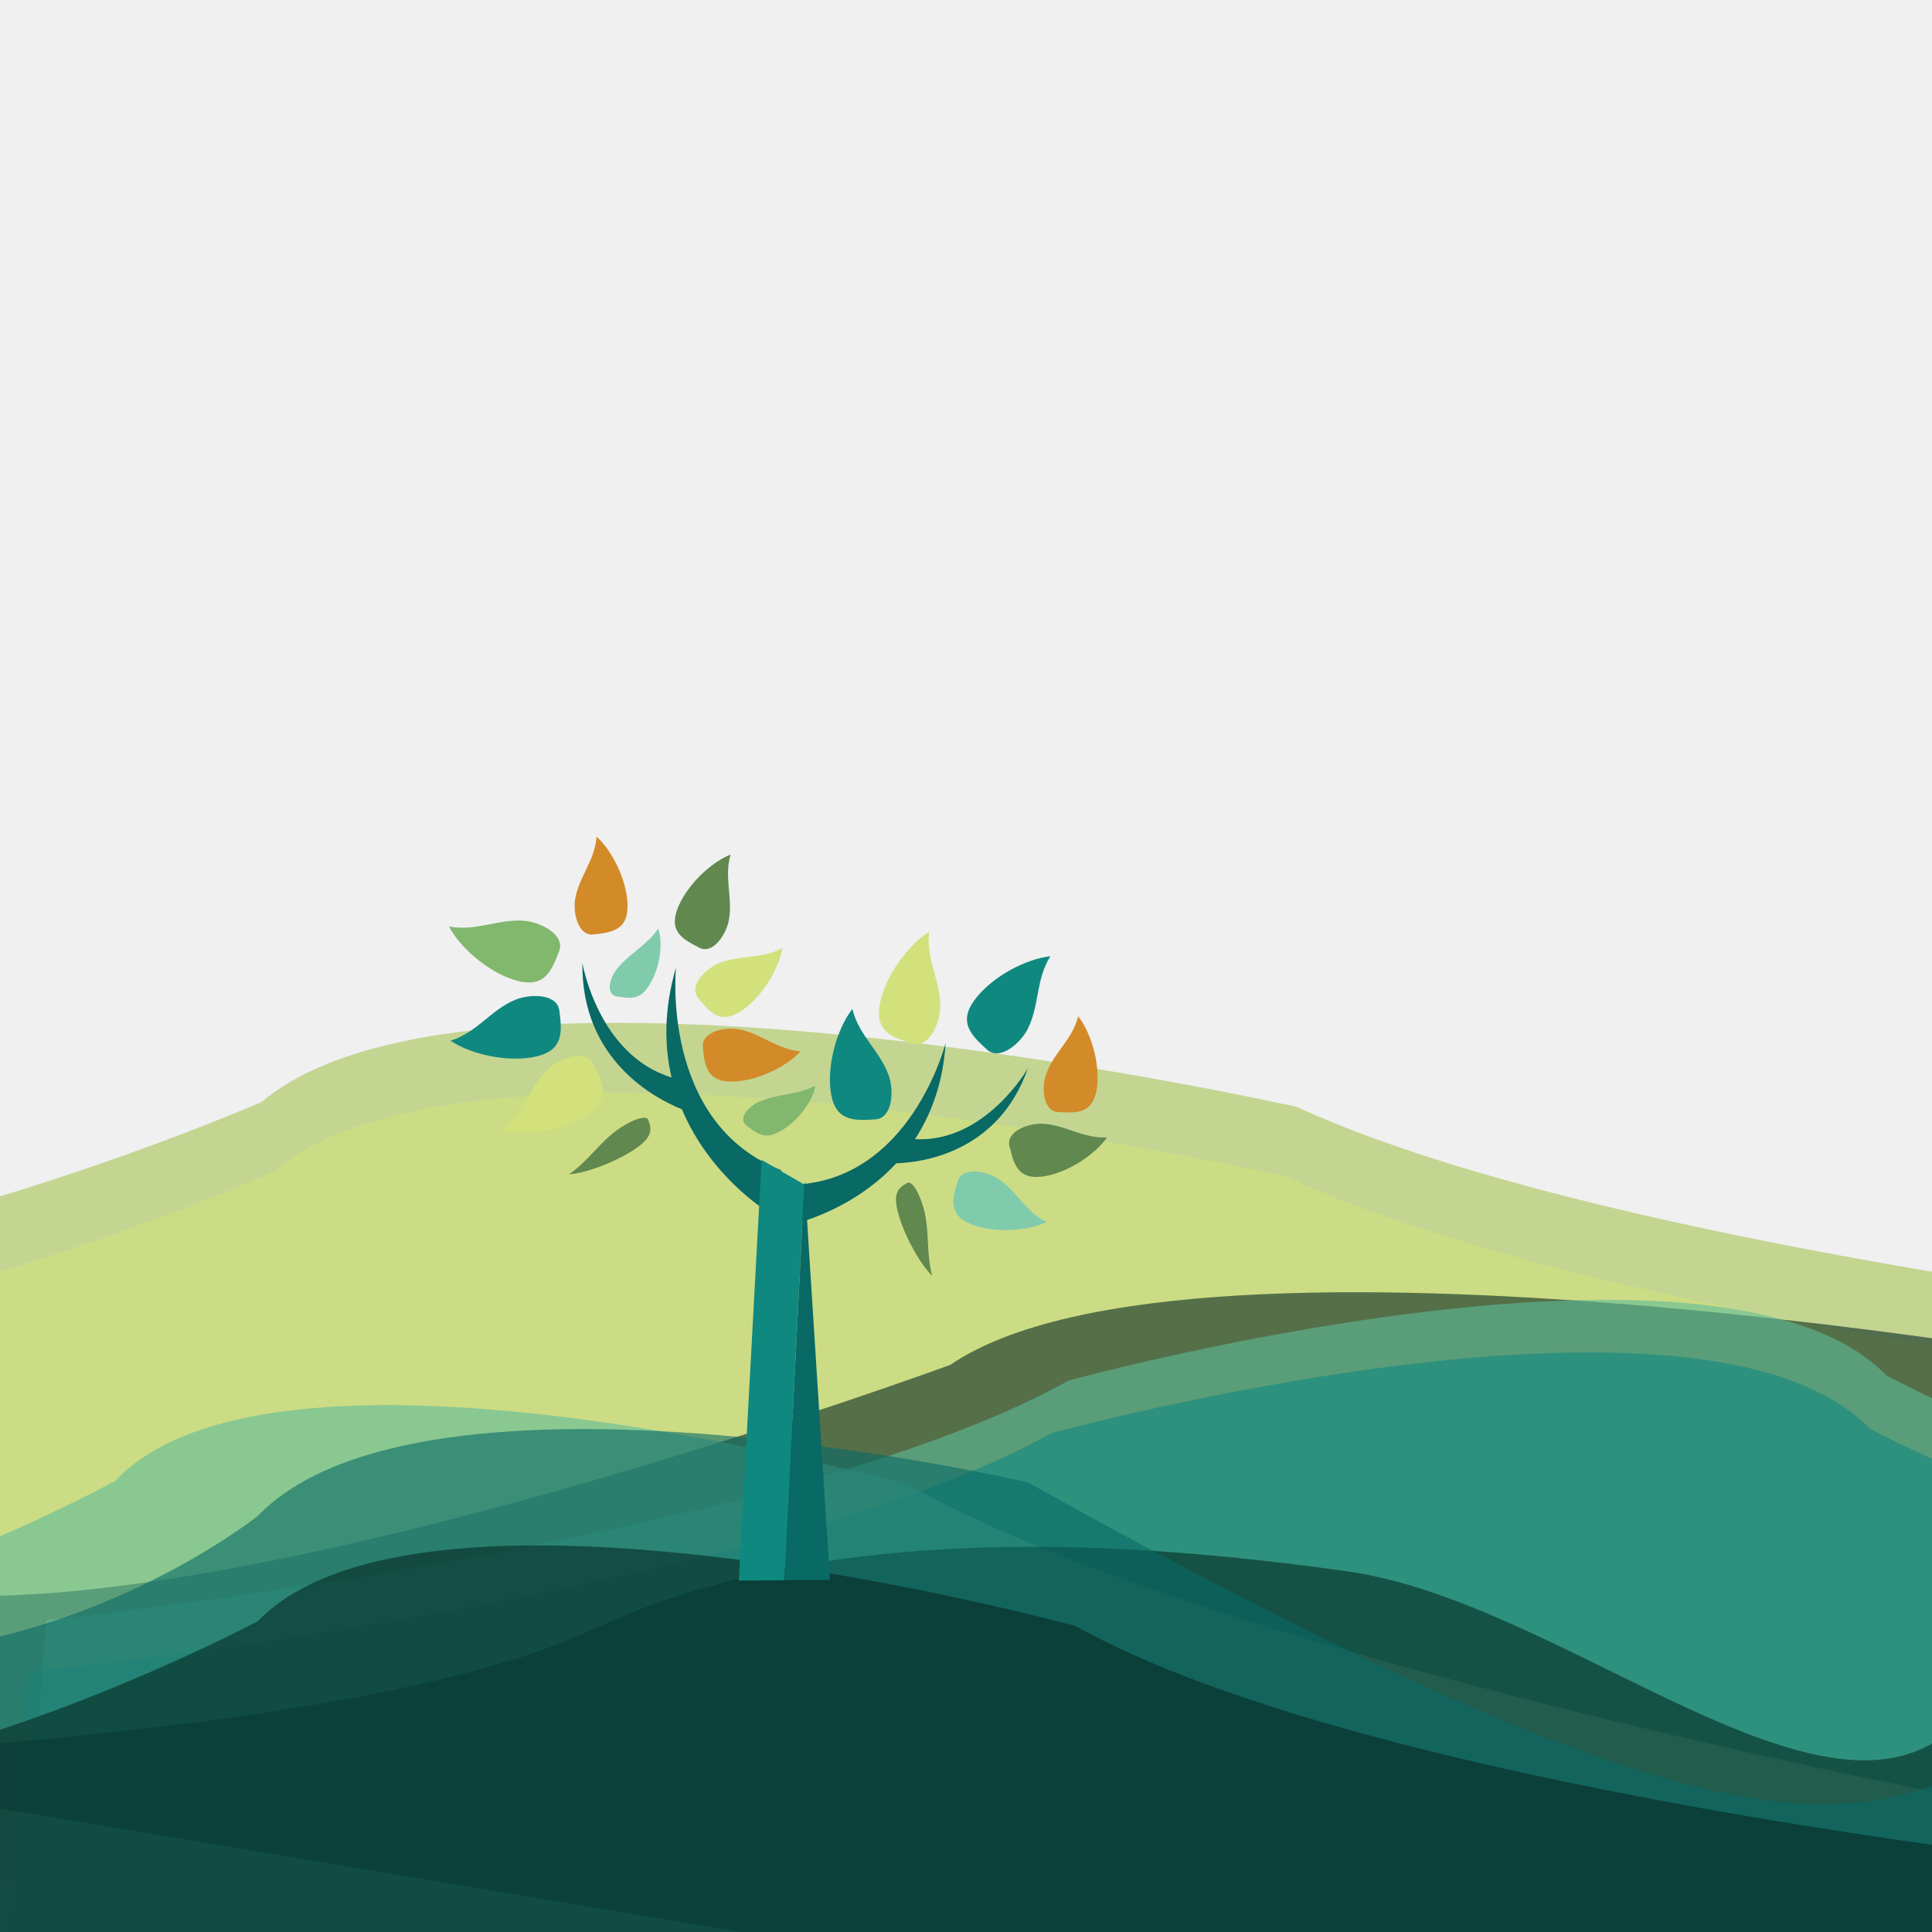
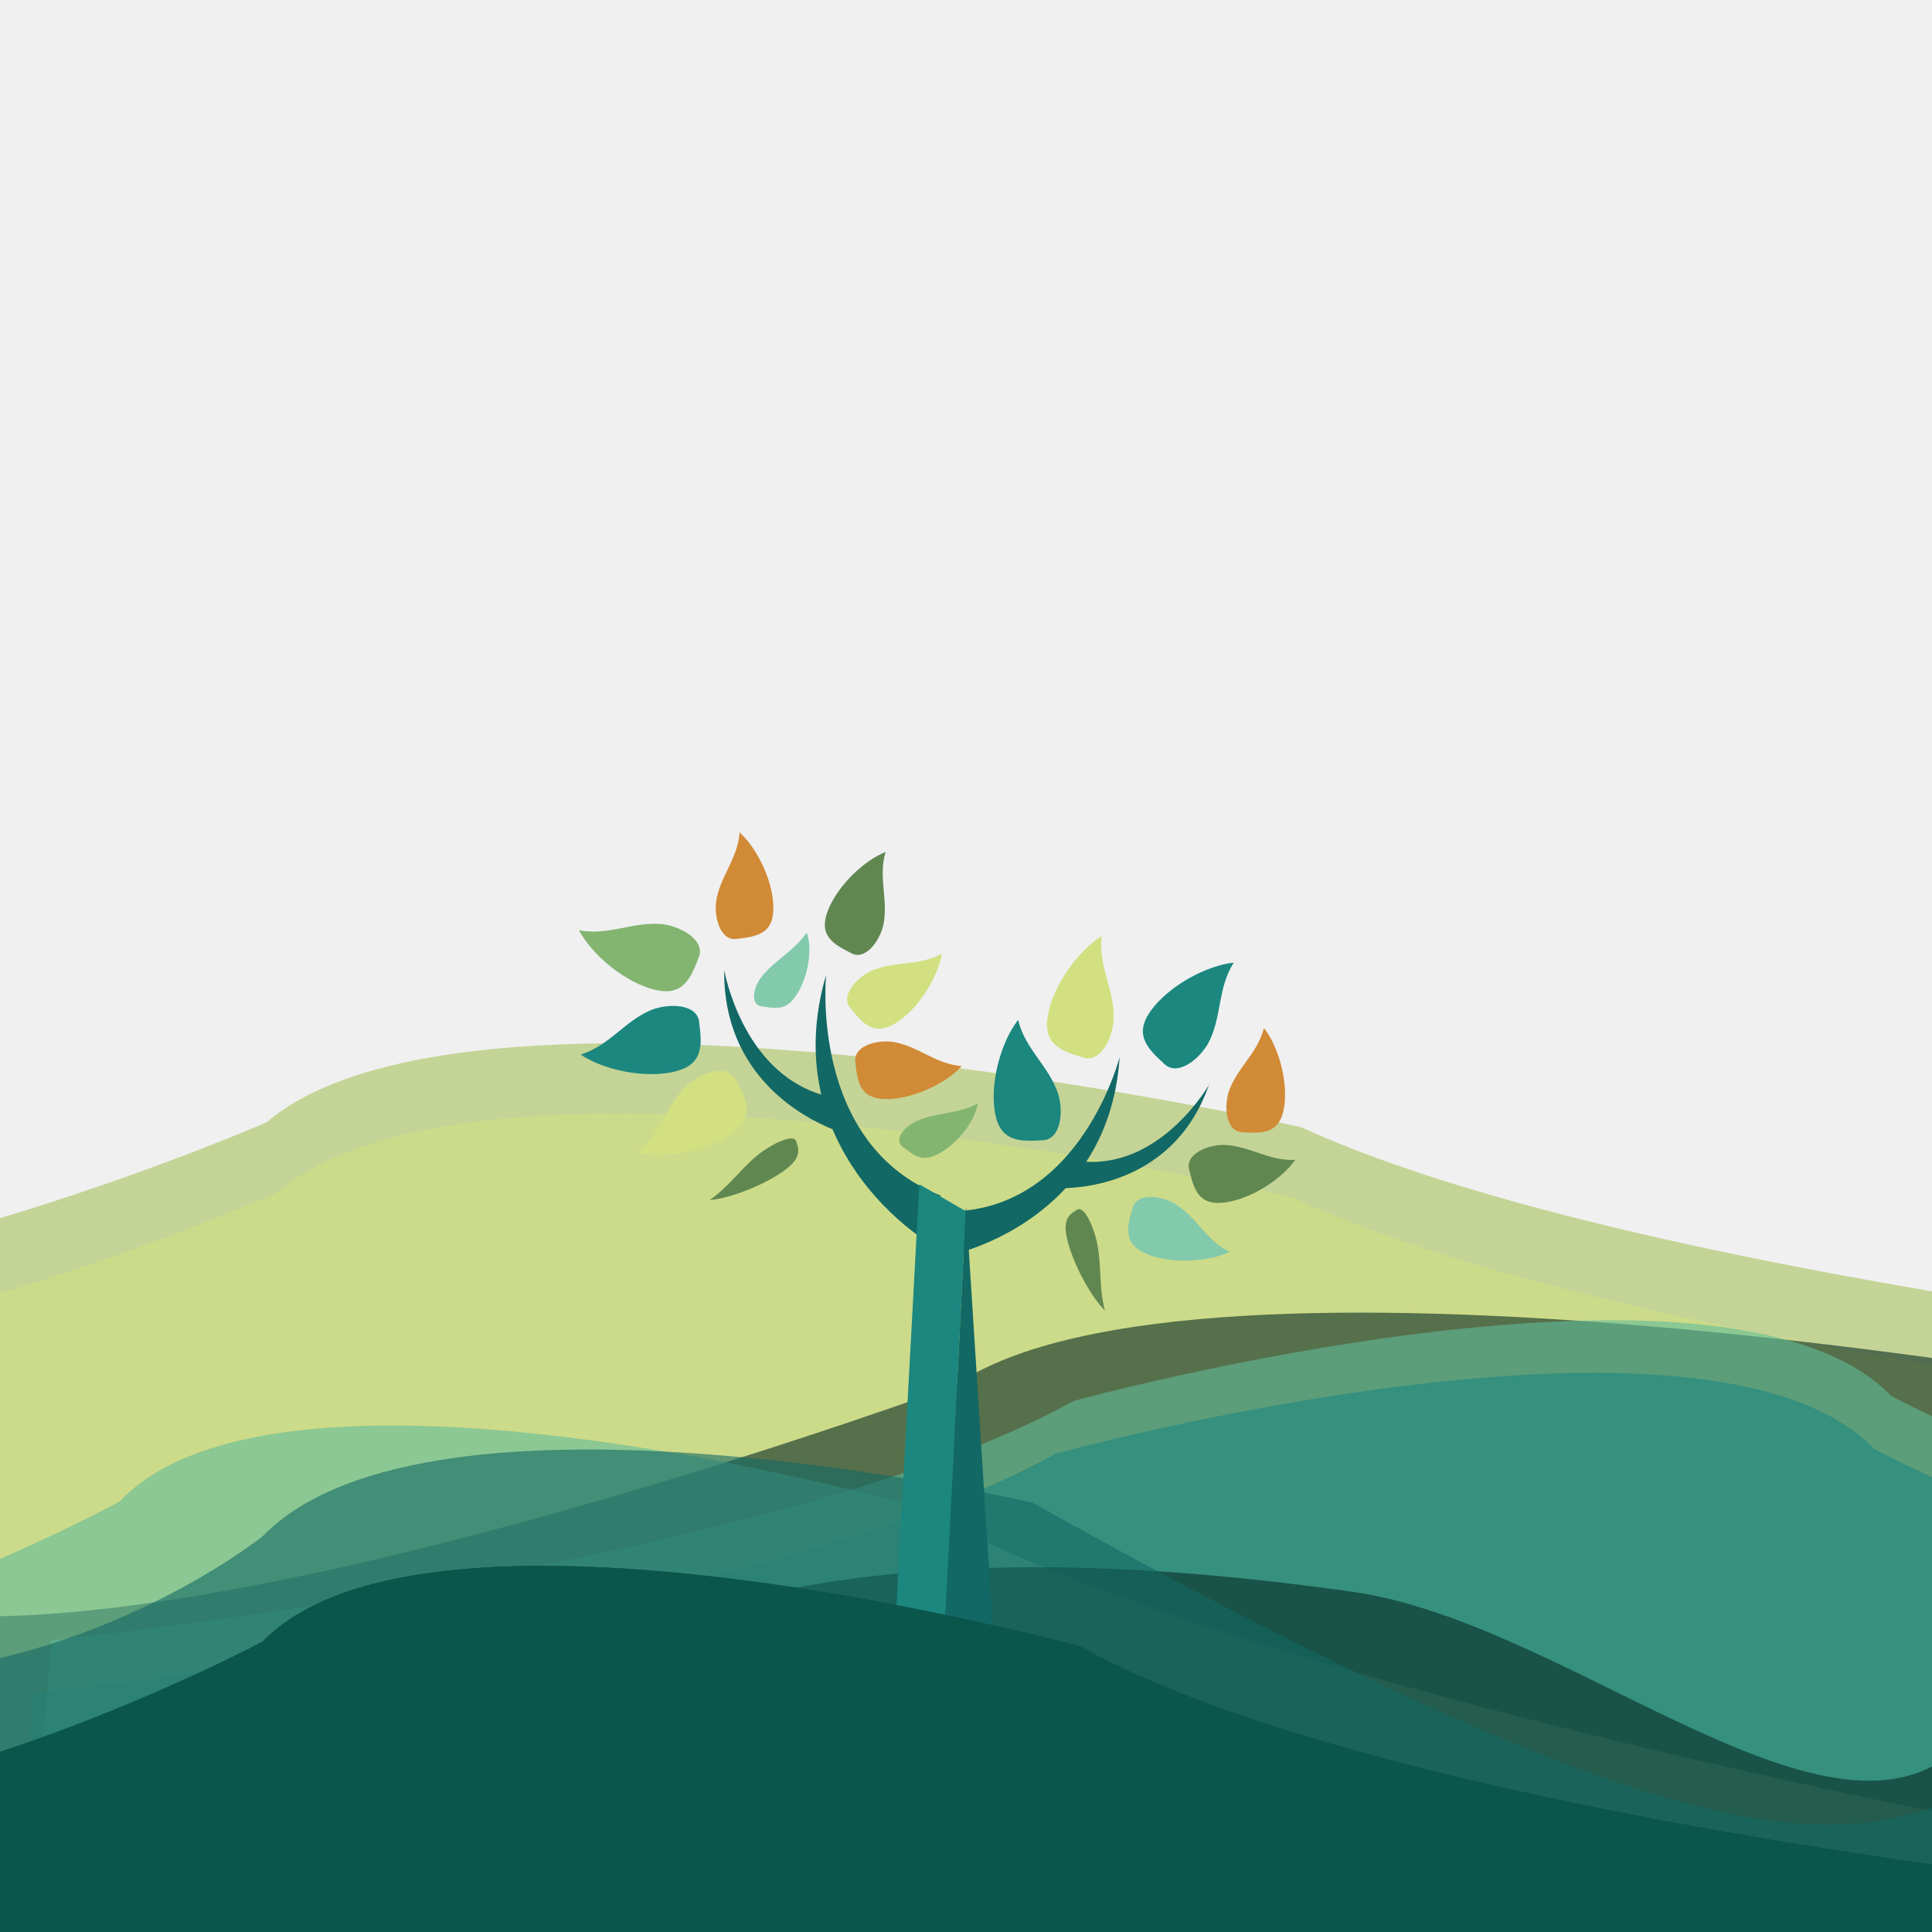
- <svg xmlns="http://www.w3.org/2000/svg" viewBox="0 0 1000 1000">
-   <defs>
-     <style>.cls-1{fill:none;stroke:#fff;stroke-miterlimit:10;stroke-width:3px;}.cls-2{clip-path:url(#clip-path);}.cls-3{fill:#a5c352;}.cls-3,.cls-4,.cls-5,.cls-6,.cls-7,.cls-8{opacity:0.6;}.cls-12,.cls-4{fill:#d2e17c;}.cls-5{fill:#052821;}.cls-6{fill:#5dbb99;}.cls-11,.cls-7{fill:#0f8880;}.cls-10,.cls-8{fill:#086965;}.cls-9{clip-path:url(#clip-path-2);}.cls-13{fill:#d38a29;}.cls-14{fill:#60884f;}.cls-15{fill:#81cbad;}.cls-16{fill:#82b76e;}</style>
-     <clipPath id="clip-path">
-       <path class="cls-1" d="M1009.35,1007.34c0,15.25-5.8,27.61-13,27.61H4.79c-7.16,0-13-12.36-13-27.61V-11.12c0-15.26,5.8-27.62,13-27.62H996.4c7.15,0,13,12.36,13,27.62Z" />
-     </clipPath>
-     <clipPath id="clip-path-2">
-       <path class="cls-1" d="M2074,1007.34c0,15.25-5.8,27.61-12.95,27.61H1069.42c-7.15,0-13-12.36-13-27.61V-11.12c0-15.26,5.8-27.62,13-27.62H2061c7.15,0,12.95,12.36,12.95,27.62Z" />
-     </clipPath>
-   </defs>
-   <g id="Calque_2" data-name="Calque 2">
-     <g class="cls-2">
-       <path class="cls-3" d="M1340.38,702S863.21,661.16,671.11,572.91c0,0-425.65-96.09-535.5-2.62,0,0-208,91.05-362.37,88l-38.61,283.36L1361.86,927.4ZM433.5,634.5c-4.25-12.74-20.45-17.51-24.29-31.15a23.06,23.06,0,0,1-5.12-9.57,23.06,23.06,0,0,0,5.12,9.57,21.34,21.34,0,0,1-.59-2.78,21.34,21.34,0,0,0,.59,2.78c8.82,10.26,24.77,15,26.55,31.15C434,618.4,418,613.61,409.21,603.35,413.05,617,429.25,621.76,433.5,634.5Z" />
-       <path class="cls-4" d="M1322.64,738.31S854.76,697.49,666.39,609.23c0,0-417.37-96.09-525.09-2.62,0,0-203.91,91-355.31,88L-251.87,978,1343.7,963.72ZM433.5,634.5c-4.25-12.74-20.45-17.51-24.29-31.15a23.06,23.06,0,0,1-5.12-9.57,23.06,23.06,0,0,0,5.12,9.57,21.34,21.34,0,0,1-.59-2.78,21.34,21.34,0,0,0,.59,2.78c8.82,10.26,24.77,15,26.55,31.15C434,618.4,418,613.61,409.21,603.35,413.05,617,429.25,621.76,433.5,634.5Z" />
-       <path class="cls-5" d="M-17.13,1059.8l1911.05-25.23-24.56-207.14s-545.54-37.51-765.18-118.61c0,0-486.63-88.3-612.22-2.41,0,0-332.55,122.42-509.09,119.63Z" />
-       <path class="cls-6" d="M1293.59,1068.78,7,1055.09,24,838.56s377.26-39.21,529.15-124c0,0,336.54-92.3,423.39-2.52,0,0,164.41,87.46,286.5,84.54Z" />
-       <path class="cls-7" d="M1284.51,1096-2,1082.33,15,865.8s377.26-39.21,529.15-124c0,0,336.54-92.3,423.39-2.52,0,0,164.41,87.46,286.5,84.54Z" />
-       <path class="cls-6" d="M-248.94,1123.26l1252-13.69,3.23-181S619.37,853.84,471.57,769.06c0,0-327.49-92.3-412-2.52,0,0-160,87.46-278.8,84.54Z" />
-       <path class="cls-5" d="M-148.68,911.33s331.16-9.53,455-67.74,284.1-45.19,390.82-30.3,233.72,131.31,304.13,88.42l26.08,205.61" />
-       <path class="cls-8" d="M-86.51,1154.39l1189.42-26.66-17-216.53c-126.45-13.14-78.31,121.56-554.09-144,0,0-311.6-72.3-398.45,17.48,0,0-93.28,74.42-215.37,71.5Z" />
-       <path class="cls-5" d="M-183.64,1195.91l1286.55-13.7-17-216.53s-377.26-39.21-529.16-124c0,0-336.53-92.3-423.38-2.52,0,0-164.42,87.46-286.5,84.54Z" />
+ <svg xmlns="http://www.w3.org/2000/svg" xmlns:xlink="http://www.w3.org/1999/xlink" version="1.1" x="0px" y="0px" width="1000px" height="1000px" viewBox="0 0 1000 1000" enable-background="new 0 0 1000 1000" xml:space="preserve">
+   <g id="Calque_3">
+ </g>
+   <g id="Calque_2">
+     <g>
+       <defs>
+         <path id="SVGID_9_" d="M-55.281,1007.341c0,15.251-5.802,27.608-12.953,27.608h-991.615c-7.153,0-12.953-12.357-12.953-27.608     V-11.124c0-15.251,5.8-27.612,12.953-27.612h991.615c7.151,0,12.953,12.361,12.953,27.612V1007.341z" />
+       </defs>
+       <clipPath id="SVGID_2_">
+         <use xlink:href="#SVGID_9_" overflow="visible" />
+       </clipPath>
+       <g clip-path="url(#SVGID_2_)">
+         <path opacity="0.6" fill="#A6C15A" d="M278.204,712.549c0,0-477.167-40.821-669.273-129.072c0,0-425.651-96.09-535.501-2.621     c0,0-207.955,91.048-362.37,88.005l-38.602,283.365l1627.229-14.261L278.204,712.549z M-628.676,645.066     c-4.246-12.744-20.451-17.515-24.292-31.148c-2.329-2.709-4.173-5.792-5.116-9.57c0.943,3.778,2.787,6.861,5.116,9.57     c-0.251-0.889-0.451-1.813-0.593-2.785c0.142,0.972,0.342,1.896,0.593,2.785c8.823,10.254,24.767,15.044,26.553,31.148     c-1.786-16.104-17.729-20.895-26.553-31.148C-649.127,627.552-632.922,632.322-628.676,645.066z" />
+         <path opacity="0.6" fill="#D2E081" d="M260.459,748.87c0,0-467.879-40.819-656.249-129.072c0,0-417.37-96.091-525.083-2.623     c0,0-203.908,91.047-355.315,88.006l-37.856,283.365l1595.571-14.262L260.459,748.87z M-628.676,645.066     c-4.246-12.744-20.451-17.515-24.292-31.148c-2.329-2.709-4.173-5.792-5.116-9.57c0.943,3.778,2.787,6.861,5.116,9.57     c-0.251-0.889-0.451-1.813-0.593-2.785c0.142,0.972,0.342,1.896,0.593,2.785c8.823,10.254,24.767,15.044,26.553,31.148     c-1.786-16.104-17.729-20.895-26.553-31.148C-649.127,627.552-632.922,632.322-628.676,645.066z" />
+         <path opacity="0.6" fill="#062821" d="M-1079.311,1070.365l1911.059-25.234l-24.562-207.142c0,0-545.537-37.509-765.177-118.609     c0,0-486.636-88.298-612.229-2.406c0,0-332.549,122.424-509.09,119.627V1070.365z" />
+         <path opacity="0.6" fill="#60BA99" d="M231.414,1079.348l-1286.55-13.698l16.989-216.525c0,0,377.265-39.21,529.149-123.982     c0,0,336.537-92.301,423.389-2.519c0,0,164.414,87.457,286.5,84.538L231.414,1079.348z" />
+         <path opacity="0.6" fill="#1B877F" d="M222.335,1106.59l-1286.552-13.7l16.988-216.526c0,0,377.266-39.21,529.151-123.981     c0,0,336.536-92.296,423.39-2.517c0,0,164.413,87.456,286.499,84.535L222.335,1106.59z" />
+         <path opacity="0.6" fill="#126864" d="M-1148.686,1164.949l1189.415-26.657L23.741,921.765     c-126.448-13.143-78.307,121.562-554.086-143.981c0,0-311.603-72.298-398.452,17.481c0,0-93.28,74.423-215.365,71.501     L-1148.686,1164.949z" />
+         <path opacity="0.6" fill="#062821" d="M-1245.82,1206.472l1286.55-13.698l-16.988-216.53c0,0-377.262-39.205-529.157-123.979     c0,0-336.531-92.299-423.381-2.517c0,0-164.416,87.458-286.5,84.534L-1245.82,1206.472z" />
+       </g>
+       <path clip-path="url(#SVGID_2_)" fill="#0B564B" d="M-1245.82,1206.472l1286.55-13.698l-16.988-216.53    c0,0-377.262-39.205-529.157-123.979c0,0-336.531-92.299-423.381-2.517c0,0-164.416,87.458-286.5,84.534L-1245.82,1206.472z" />
+       <use xlink:href="#SVGID_9_" overflow="visible" fill="none" stroke="#FFFFFF" stroke-width="3" stroke-miterlimit="10" />
    </g>
-     <path class="cls-1" d="M1009.35,1007.34c0,15.25-5.8,27.61-13,27.61H4.79c-7.16,0-13-12.36-13-27.61V-11.12c0-15.26,5.8-27.62,13-27.62H996.4c7.15,0,13,12.36,13,27.62Z" />
-     <g class="cls-9">
-       <path class="cls-3" d="M2410.48,585.88s-477.17-40.82-669.28-129.07c0,0-425.65-96.09-535.5-2.62,0,0-208,91.05-362.37,88l-38.6,283.37L2432,811.3ZM1503.6,518.4c-4.25-12.74-20.46-17.51-24.3-31.15a23,23,0,0,1-5.11-9.57,23,23,0,0,0,5.11,9.57,21.69,21.69,0,0,1-.59-2.78,21.69,21.69,0,0,0,.59,2.78c8.83,10.26,24.77,15.05,26.56,31.15-1.79-16.1-17.73-20.89-26.56-31.15C1483.14,500.89,1499.35,505.66,1503.6,518.4Z" />
-       <path class="cls-4" d="M2392.73,622.2s-467.88-40.82-656.25-129.07c0,0-417.37-96.09-525.08-2.62,0,0-203.91,91-355.32,88L818.23,861.88,2413.8,847.62ZM1503.6,518.4c-4.25-12.74-20.46-17.51-24.3-31.15a23,23,0,0,1-5.11-9.57,23,23,0,0,0,5.11,9.57,21.69,21.69,0,0,1-.59-2.78,21.69,21.69,0,0,0,.59,2.78c8.83,10.26,24.77,15.05,26.56,31.15-1.79-16.1-17.73-20.89-26.56-31.15C1483.14,500.89,1499.35,505.66,1503.6,518.4Z" />
-       <path class="cls-6" d="M821.16,1007.16l1252-13.69,3.22-181S1689.47,737.73,1541.66,653c0,0-327.49-92.29-412-2.51,0,0-160,87.46-278.8,84.53Z" />
-       <path class="cls-5" d="M921.41,795.23s331.16-9.53,455-67.75,284.11-45.19,390.83-30.3S2001,828.49,2071.36,785.61l26.07,205.6" />
-       <path class="cls-8" d="M983.59,1038.28,2173,1011.63,2156,795.1c-126.45-13.14-78.3,121.56-554.08-144,0,0-311.61-72.3-398.46,17.48,0,0-93.28,74.42-215.36,71.5Z" />
-       <path class="cls-5" d="M886.45,1079.81,2173,1066.11l-17-216.53s-377.26-39.21-529.15-124c0,0-336.54-92.3-423.39-2.52,0,0-164.41,87.46-286.5,84.54Z" />
+     <g>
+       <defs>
+         <path id="SVGID_11_" d="M1009.354,1007.341c0,15.251-5.802,27.608-12.953,27.608H4.786c-7.153,0-12.953-12.357-12.953-27.608     V-11.124c0-15.251,5.8-27.612,12.953-27.612h991.615c7.151,0,12.953,12.361,12.953,27.612V1007.341z" />
+       </defs>
+       <clipPath id="SVGID_4_">
+         <use xlink:href="#SVGID_11_" overflow="visible" />
+       </clipPath>
+       <g clip-path="url(#SVGID_4_)">
+         <path opacity="0.6" fill="#A6C15A" d="M1342.84,712.549c0,0-477.167-40.821-669.273-129.072c0,0-425.651-96.09-535.501-2.621     c0,0-207.955,91.048-362.37,88.005l-38.602,283.365l1627.229-14.261L1342.84,712.549z M435.96,645.066     c-4.246-12.744-20.451-17.515-24.292-31.148c-2.329-2.709-4.173-5.792-5.116-9.57c0.943,3.778,2.787,6.861,5.116,9.57     c-0.251-0.889-0.451-1.813-0.593-2.785c0.142,0.972,0.342,1.896,0.593,2.785c8.823,10.254,24.767,15.044,26.553,31.148     c-1.786-16.104-17.729-20.895-26.553-31.148C415.509,627.552,431.714,632.322,435.96,645.066z" />
+         <path opacity="0.6" fill="#D2E081" d="M1325.095,748.87c0,0-467.879-40.819-656.249-129.072c0,0-417.37-96.091-525.083-2.623     c0,0-203.908,91.047-355.315,88.006l-37.856,283.365l1595.571-14.262L1325.095,748.87z M435.96,645.066     c-4.246-12.744-20.451-17.515-24.292-31.148c-2.329-2.709-4.173-5.792-5.116-9.57c0.943,3.778,2.787,6.861,5.116,9.57     c-0.251-0.889-0.451-1.813-0.593-2.785c0.142,0.972,0.342,1.896,0.593,2.785c8.823,10.254,24.767,15.044,26.553,31.148     c-1.786-16.104-17.729-20.895-26.553-31.148C415.509,627.552,431.714,632.322,435.96,645.066z" />
+         <path opacity="0.6" fill="#062821" d="M-14.675,1070.365l1911.059-25.234l-24.562-207.142c0,0-545.537-37.509-765.177-118.609     c0,0-486.636-88.298-612.229-2.406c0,0-332.549,122.424-509.09,119.627V1070.365z" />
+         <path opacity="0.6" fill="#60BA99" d="M1296.05,1079.348L9.5,1065.649l16.989-216.525c0,0,377.265-39.21,529.149-123.982     c0,0,336.537-92.301,423.389-2.519c0,0,164.414,87.457,286.5,84.538L1296.05,1079.348z" />
+         <path opacity="0.6" fill="#1B877F" d="M1286.971,1106.59L0.419,1092.89l16.988-216.526c0,0,377.266-39.21,529.151-123.981     c0,0,336.536-92.296,423.39-2.517c0,0,164.413,87.456,286.499,84.535L1286.971,1106.59z" />
+         <path opacity="0.6" fill="#60BA99" d="M-246.48,1133.828l1251.961-13.696l3.226-180.975c0,0-386.876-74.759-534.681-159.537     c0,0-327.487-92.298-412.005-2.514c0,0-159.997,87.456-278.801,84.532L-246.48,1133.828z" />
+         <path opacity="0.6" fill="#062821" d="M-146.221,921.893c0,0,331.157-9.525,454.985-67.741     c123.825-58.216,284.108-45.191,390.829-30.301c106.723,14.892,233.721,131.31,304.126,88.422l26.078,205.606" />
+         <path opacity="0.6" fill="#126864" d="M-84.05,1164.949l1189.415-26.657l-16.988-216.527     c-126.448-13.143-78.307,121.562-554.086-143.981c0,0-311.603-72.298-398.452,17.481c0,0-93.28,74.423-215.365,71.501     L-84.05,1164.949z" />
+         <path opacity="0.6" fill="#062821" d="M-181.185,1206.472l1286.55-13.698l-16.988-216.53c0,0-377.262-39.205-529.157-123.979     c0,0-336.531-92.299-423.381-2.517c0,0-164.416,87.458-286.5,84.534L-181.185,1206.472z" />
+       </g>
+       <g clip-path="url(#SVGID_4_)">
+         <g>
+           <path fill="#126864" d="M427.59,504.588c-6.893,23.612-6.618,44.297-2.484,61.96c-41.348-12.552-50.242-64.438-50.242-64.438      c-0.725,55.035,41.725,76.646,56.069,82.372c15.808,37.651,47.47,57.184,47.47,57.184l8.483-22.861      C418.686,592.316,427.59,504.588,427.59,504.588z" />
+           <path fill="#126864" d="M579.521,547.11c-1.453,22.522-8.169,40.275-17.27,54.213c39.591,2.132,63.52-39.831,63.52-39.831      c-16.619,47.69-59.998,53.029-74.163,53.473c-25.429,27.519-58.855,34.443-58.855,34.443l-0.152-22.375      C559.717,625.559,579.521,547.11,579.521,547.11z" />
+           <polygon fill="#1B877F" points="475.838,613.015 463.01,850 488.664,849.824 499.881,626.887     " />
+           <polygon fill="#126864" points="500.006,624.399 514.318,849.649 488.664,849.824     " />
+         </g>
+         <g>
+           <path fill="#D2E081" d="M381.318,559.738c-3.893-9.631-18.104-4.734-25.543,1.895c-11.159,10.399-13.662,25.05-26.106,34.868      c13.337,3.118,33.403,0.072,46.448-7.804C390.227,580.145,387.811,571.436,381.318,559.738" />
+         </g>
+         <g>
+           <path fill="#D18A35" d="M381.975,485.848c-8.859,1.962-12.395-10.588-11.312-19.171c1.943-13.084,11.245-22.092,12.143-35.812      c8.859,7.979,16.635,23.806,17.439,37C401.086,482.145,393.619,484.715,381.975,485.848" />
+         </g>
+         <g>
+           <path fill="#618751" d="M439.936,492.997c7.594,4.918,15.277-5.678,17.268-14.127c2.755-12.995-2.785-24.694,1.18-37.918      c-11.07,4.445-23.857,16.651-29.221,28.793C423.379,482.9,429.454,487.899,439.936,492.997" />
+         </g>
+         <g>
+           <path fill="#618751" d="M412.191,591.108c-0.642-4.751-11.828,0.554-18.584,5.63c-10.215,7.869-15.236,16.612-26.25,24.388      c8.797-0.613,23.736-5.92,34.748-12.703C414.023,601.065,414.23,596.564,412.191,591.108" />
+         </g>
+         <g>
+           <path fill="#83CAAD" d="M395.057,521.002c-6.938-0.275-5.48-9.241-1.084-15.141c6.901-8.94,17.145-13.599,23.591-23.184      c2.713,7.344,1.333,20.066-3.722,29.598C408.343,522.596,403.551,522.391,395.057,521.002" />
+         </g>
+         <g>
+           <path fill="#1B877F" d="M361.955,529.992c-0.189-10.388-15.211-10.899-24.53-7.37c-14.141,5.718-21.72,18.502-36.854,23.218      c11.339,7.686,31.166,12.02,46.166,9.332C362.973,552.233,363.833,543.238,361.955,529.992" />
+         </g>
+         <g>
+           <path fill="#83B571" d="M361.281,496.434c4.728-9.251-8.28-16.78-18.162-18.058c-15.168-1.619-27.877,6.086-43.447,3.116      c6.381,12.12,21.826,25.285,36.324,29.981C351.701,516.532,356.698,509.004,361.281,496.434" />
+         </g>
+         <g>
+           <path fill="#D2E081" d="M440.7,522.432c-6.408-6.423,2.285-16.139,10.109-19.83c12.083-5.381,24.677-2.362,36.736-8.965      c-1.981,11.757-11.166,26.81-21.87,34.567C454.077,536.574,447.903,531.651,440.7,522.432" />
+         </g>
+         <g>
+           <path fill="#D18A35" d="M442.839,550.369c-1.862-8.881,10.726-12.273,19.298-11.095c13.061,2.09,21.963,11.495,35.67,12.549      c-8.077,8.768-23.992,16.363-37.193,17.019C446.324,569.521,443.84,562.026,442.839,550.369" />
+         </g>
+         <g>
+           <path fill="#1B877F" d="M538.742,590.199c10.378,0.495,11.877-14.459,8.971-23.99c-4.774-14.487-17.03-22.893-20.74-38.305      c-8.415,10.809-14.047,30.308-12.353,45.451C516.481,589.75,525.4,591.2,538.742,590.199" />
+         </g>
+         <g>
+           <path fill="#D2E081" d="M559.74,547.061c9.569,4.048,16.139-9.47,16.701-19.419c0.521-15.245-8.08-27.364-6.241-43.108      c-11.63,7.238-23.646,23.594-27.284,38.392C539.004,538.953,546.874,543.395,559.74,547.061" />
+         </g>
+         <g>
+           <path fill="#1B877F" d="M602,550.042c6.861,7.802,18.65-1.521,23.477-10.24c7.09-13.505,4.605-28.158,13.099-41.542      c-13.62,1.47-31.546,10.984-41.25,22.734C586.841,533.735,592.001,541.152,602,550.042" />
+         </g>
+         <g>
+           <path fill="#D18A35" d="M643.73,586.047c-9.064,0.375-10.343-12.6-7.771-20.859c4.21-12.54,14.95-19.774,18.243-33.122      c7.32,9.409,12.196,26.355,10.671,39.486C663.195,585.758,655.393,586.976,643.73,586.047" />
+         </g>
+         <g>
+           <path fill="#618751" d="M615.739,606.152c-3.018-8.557,9.013-13.583,17.664-13.545c13.224,0.347,23.288,8.493,37.017,7.727      c-6.851,9.759-21.622,19.39-34.623,21.781C621.724,624.676,618.271,617.574,615.739,606.152" />
+         </g>
+         <g>
+           <path fill="#83CAAD" d="M586.007,626.032c1.608-8.93,14.55-7.351,22.051-3.04c11.321,6.838,16.043,18.896,28.354,25.018      c-10.778,5.096-28.381,6.163-40.865,1.815C582.05,645.093,582.559,637.212,586.007,626.032" />
+         </g>
+         <g>
+           <path fill="#618751" d="M557.223,626.374c3.567-3.2,8.646,8.089,10.498,16.335c2.678,12.614,0.832,22.526,4.176,35.587      c-6.299-6.17-14.234-19.896-18.221-32.2C549.373,632.768,552.133,629.206,557.223,626.374" />
+         </g>
+         <g>
+           <path fill="#83B571" d="M467.982,594.142c-5.962-3.559-0.395-10.735,6.288-13.816c10.335-4.552,21.559-3.744,31.805-9.08      c-1.129,7.746-8.424,18.261-17.421,24.216C478.89,601.895,474.777,599.422,467.982,594.142" />
+         </g>
+       </g>
+       <path clip-path="url(#SVGID_4_)" fill="#0B564B" d="M-181.185,1206.472l1286.55-13.698l-16.988-216.53    c0,0-377.262-39.205-529.157-123.979c0,0-336.531-92.299-423.381-2.517c0,0-164.416,87.458-286.5,84.534L-181.185,1206.472z" />
+       <use xlink:href="#SVGID_11_" overflow="visible" fill="none" stroke="#FFFFFF" stroke-width="3" stroke-miterlimit="10" />
    </g>
-     <path class="cls-1" d="M2074,1007.34c0,15.25-5.8,27.61-12.95,27.61H1069.42c-7.15,0-13-12.36-13-27.61V-11.12c0-15.26,5.8-27.62,13-27.62H2061c7.15,0,12.95,12.36,12.95,27.62Z" />
-     <path class="cls-10" d="M349.89,500.77c-6.33,21.69-6.08,40.69-2.28,56.92-38-11.54-46.16-59.2-46.16-59.2-.66,50.56,38.33,70.41,51.51,75.67,14.52,34.59,43.61,52.53,43.61,52.53l7.79-21C341.71,581.36,349.89,500.77,349.89,500.77Z" />
-     <path class="cls-10" d="M489.46,539.83c-1.33,20.69-7.5,37-15.86,49.8C510,591.59,532,553,532,553c-15.27,43.81-55.12,48.72-68.13,49.12-23.36,25.28-54.07,31.64-54.07,31.64l-.14-20.55C471.27,611.9,489.46,539.83,489.46,539.83Z" />
-     <polygon class="cls-11" points="394.21 600.37 382.43 818.08 406 817.92 416.3 613.12 394.21 600.37" />
-     <polygon class="cls-10" points="416.42 610.83 429.56 817.75 406 817.92 416.42 610.83" />
-     <path class="cls-12" d="M307.38,551.43c-3.57-8.85-16.63-4.35-23.46,1.74-10.25,9.55-12.55,23-24,32,12.25,2.87,30.68.07,42.67-7.17,13-7.85,10.74-15.85,4.77-26.6" />
-     <path class="cls-13" d="M308,483.55c-8.14,1.8-11.39-9.73-10.39-17.61,1.78-12,10.33-20.3,11.15-32.9,8.14,7.33,15.28,21.87,16,34,.77,13.12-6.09,15.48-16.78,16.52" />
-     <path class="cls-14" d="M361.23,490.12c7,4.52,14-5.22,15.86-13,2.54-11.94-2.55-22.69,1.09-34.83-10.17,4.08-21.92,15.29-26.84,26.45-5.32,12.08.26,16.68,9.89,21.36" />
-     <path class="cls-14" d="M335.75,580.25c-.59-4.37-10.87.51-17.08,5.17-9.38,7.23-14,15.26-24.11,22.4,8.08-.56,21.8-5.43,31.92-11.67,10.95-6.76,11.14-10.89,9.27-15.9" />
-     <path class="cls-15" d="M320,515.84c-6.37-.25-5-8.48-1-13.9,6.34-8.22,15.75-12.5,21.67-21.3,2.49,6.74,1.23,18.43-3.42,27.19-5.05,9.48-9.45,9.29-17.26,8" />
-     <path class="cls-11" d="M289.6,524.1c-.18-9.54-14-10-22.54-6.77-13,5.26-19.95,17-33.85,21.33,10.41,7.06,28.63,11,42.41,8.57,14.91-2.69,15.7-11,14-23.13" />
-     <path class="cls-16" d="M289,493.28c4.34-8.5-7.61-15.42-16.69-16.59-13.93-1.49-25.61,5.59-39.91,2.86,5.86,11.13,20.05,23.23,33.37,27.54,14.43,4.65,19-2.27,23.23-13.81" />
-     <path class="cls-12" d="M361.93,517.16c-5.88-5.9,2.1-14.83,9.29-18.22,11.1-4.94,22.67-2.17,33.75-8.23-1.82,10.8-10.26,24.62-20.09,31.75-10.66,7.69-16.33,3.17-22.95-5.3" />
-     <path class="cls-13" d="M363.9,542.82c-1.71-8.16,9.85-11.27,17.73-10.19,12,1.92,20.17,10.56,32.77,11.53-7.42,8.05-22,15-34.17,15.63-13.13.63-15.41-6.26-16.33-17" />
-     <path class="cls-11" d="M452,579.41c9.53.46,10.91-13.28,8.24-22-4.38-13.3-15.64-21-19.05-35.18-7.73,9.92-12.91,27.84-11.35,41.75,1.71,15.06,9.9,16.39,22.16,15.47" />
-     <path class="cls-12" d="M471.29,539.78c8.79,3.72,14.83-8.7,15.34-17.84.48-14-7.42-25.13-5.73-39.6C470.22,489,459.18,504,455.83,517.61c-3.59,14.73,3.64,18.81,15.46,22.17" />
-     <path class="cls-11" d="M510.11,542.52c6.31,7.17,17.13-1.4,21.57-9.4,6.51-12.41,4.23-25.87,12-38.17-12.51,1.35-29,10.09-37.89,20.89-9.63,11.7-4.89,18.52,4.29,26.68" />
-     <path class="cls-13" d="M548.45,575.6c-8.33.34-9.5-11.58-7.14-19.16,3.87-11.52,13.73-18.17,16.76-30.43,6.72,8.64,11.2,24.21,9.8,36.27-1.54,13.05-8.71,14.17-19.42,13.32" />
-     <path class="cls-14" d="M522.73,594.07C520,586.21,531,581.59,539,581.62c12.15.32,21.4,7.81,34,7.1-6.3,9-19.87,17.81-31.81,20-12.93,2.35-16.1-4.17-18.43-14.66" />
-     <path class="cls-15" d="M495.42,612.33c1.48-8.2,13.37-6.75,20.26-2.79,10.4,6.28,14.74,17.36,26,23-9.9,4.68-26.07,5.66-37.53,1.67-12.4-4.35-11.94-11.59-8.77-21.86" />
-     <path class="cls-14" d="M469,612.65c3.28-2.95,7.94,7.43,9.64,15,2.46,11.59.77,20.69,3.84,32.69-5.79-5.67-13.08-18.27-16.74-29.58-4-12.24-1.42-15.51,3.26-18.11" />
-     <path class="cls-16" d="M387,583c-5.48-3.27-.36-9.86,5.77-12.69,9.5-4.18,19.81-3.44,29.22-8.34-1,7.12-7.74,16.78-16,22.25-9,5.91-12.75,3.64-19-1.22" />
+     <g>
+       <defs>
+         <path id="SVGID_13_" d="M2060.88,1007.341c0,15.251-5.802,27.608-12.953,27.608h-991.615c-7.153,0-12.953-12.357-12.953-27.608     V-11.124c0-15.251,5.8-27.612,12.953-27.612h991.615c7.151,0,12.953,12.361,12.953,27.612V1007.341z" />
+       </defs>
+       <clipPath id="SVGID_6_">
+         <use xlink:href="#SVGID_13_" overflow="visible" />
+       </clipPath>
+       <g clip-path="url(#SVGID_6_)">
+         <path opacity="0.6" fill="#A6C15A" d="M2394.365,712.549c0,0-477.167-40.821-669.273-129.072c0,0-425.651-96.09-535.501-2.621     c0,0-207.955,91.048-362.37,88.005l-38.602,283.365l1627.229-14.261L2394.365,712.549z M1487.485,645.066     c-4.246-12.744-20.451-17.515-24.292-31.148c-2.329-2.709-4.173-5.792-5.116-9.57c0.943,3.778,2.787,6.861,5.116,9.57     c-0.251-0.889-0.451-1.813-0.593-2.785c0.142,0.972,0.342,1.896,0.593,2.785c8.823,10.254,24.767,15.044,26.553,31.148     c-1.786-16.104-17.729-20.895-26.553-31.148C1467.034,627.552,1483.239,632.322,1487.485,645.066z" />
+         <path opacity="0.6" fill="#D2E081" d="M2376.62,748.87c0,0-467.879-40.819-656.249-129.072c0,0-417.37-96.091-525.083-2.623     c0,0-203.908,91.047-355.315,88.006l-37.856,283.365l1595.571-14.262L2376.62,748.87z M1487.485,645.066     c-4.246-12.744-20.451-17.515-24.292-31.148c-2.329-2.709-4.173-5.792-5.116-9.57c0.943,3.778,2.787,6.861,5.116,9.57     c-0.251-0.889-0.451-1.813-0.593-2.785c0.142,0.972,0.342,1.896,0.593,2.785c8.823,10.254,24.767,15.044,26.553,31.148     c-1.786-16.104-17.729-20.895-26.553-31.148C1467.034,627.552,1483.239,632.322,1487.485,645.066z" />
+         <path opacity="0.6" fill="#60BA99" d="M805.045,1133.828l1251.961-13.696l3.226-180.975c0,0-386.876-74.759-534.681-159.537     c0,0-327.487-92.298-412.005-2.514c0,0-159.997,87.456-278.801,84.532L805.045,1133.828z" />
+         <path opacity="0.6" fill="#062821" d="M905.305,921.893c0,0,331.157-9.525,454.985-67.741     c123.825-58.216,284.108-45.191,390.829-30.301c106.723,14.892,233.721,131.31,304.126,88.422l26.078,205.606" />
+         <path opacity="0.6" fill="#126864" d="M967.476,1164.949l1189.415-26.657l-16.988-216.527     c-126.448-13.143-78.307,121.562-554.086-143.981c0,0-311.603-72.298-398.452,17.481c0,0-93.28,74.423-215.365,71.501     L967.476,1164.949z" />
+         <path opacity="0.6" fill="#062821" d="M870.341,1206.472l1286.55-13.698l-16.988-216.53c0,0-377.262-39.205-529.157-123.979     c0,0-336.531-92.299-423.381-2.517c0,0-164.416,87.458-286.5,84.534L870.341,1206.472z" />
+       </g>
+       <path clip-path="url(#SVGID_6_)" fill="#0B564B" d="M870.341,1206.472l1286.55-13.698l-16.988-216.53    c0,0-377.262-39.205-529.157-123.979c0,0-336.531-92.299-423.381-2.517c0,0-164.416,87.458-286.5,84.534L870.341,1206.472z" />
+       <use xlink:href="#SVGID_13_" overflow="visible" fill="none" stroke="#FFFFFF" stroke-width="3" stroke-miterlimit="10" />
+     </g>
  </g>
+   <g id="Calque_1">
+ </g>
</svg>
